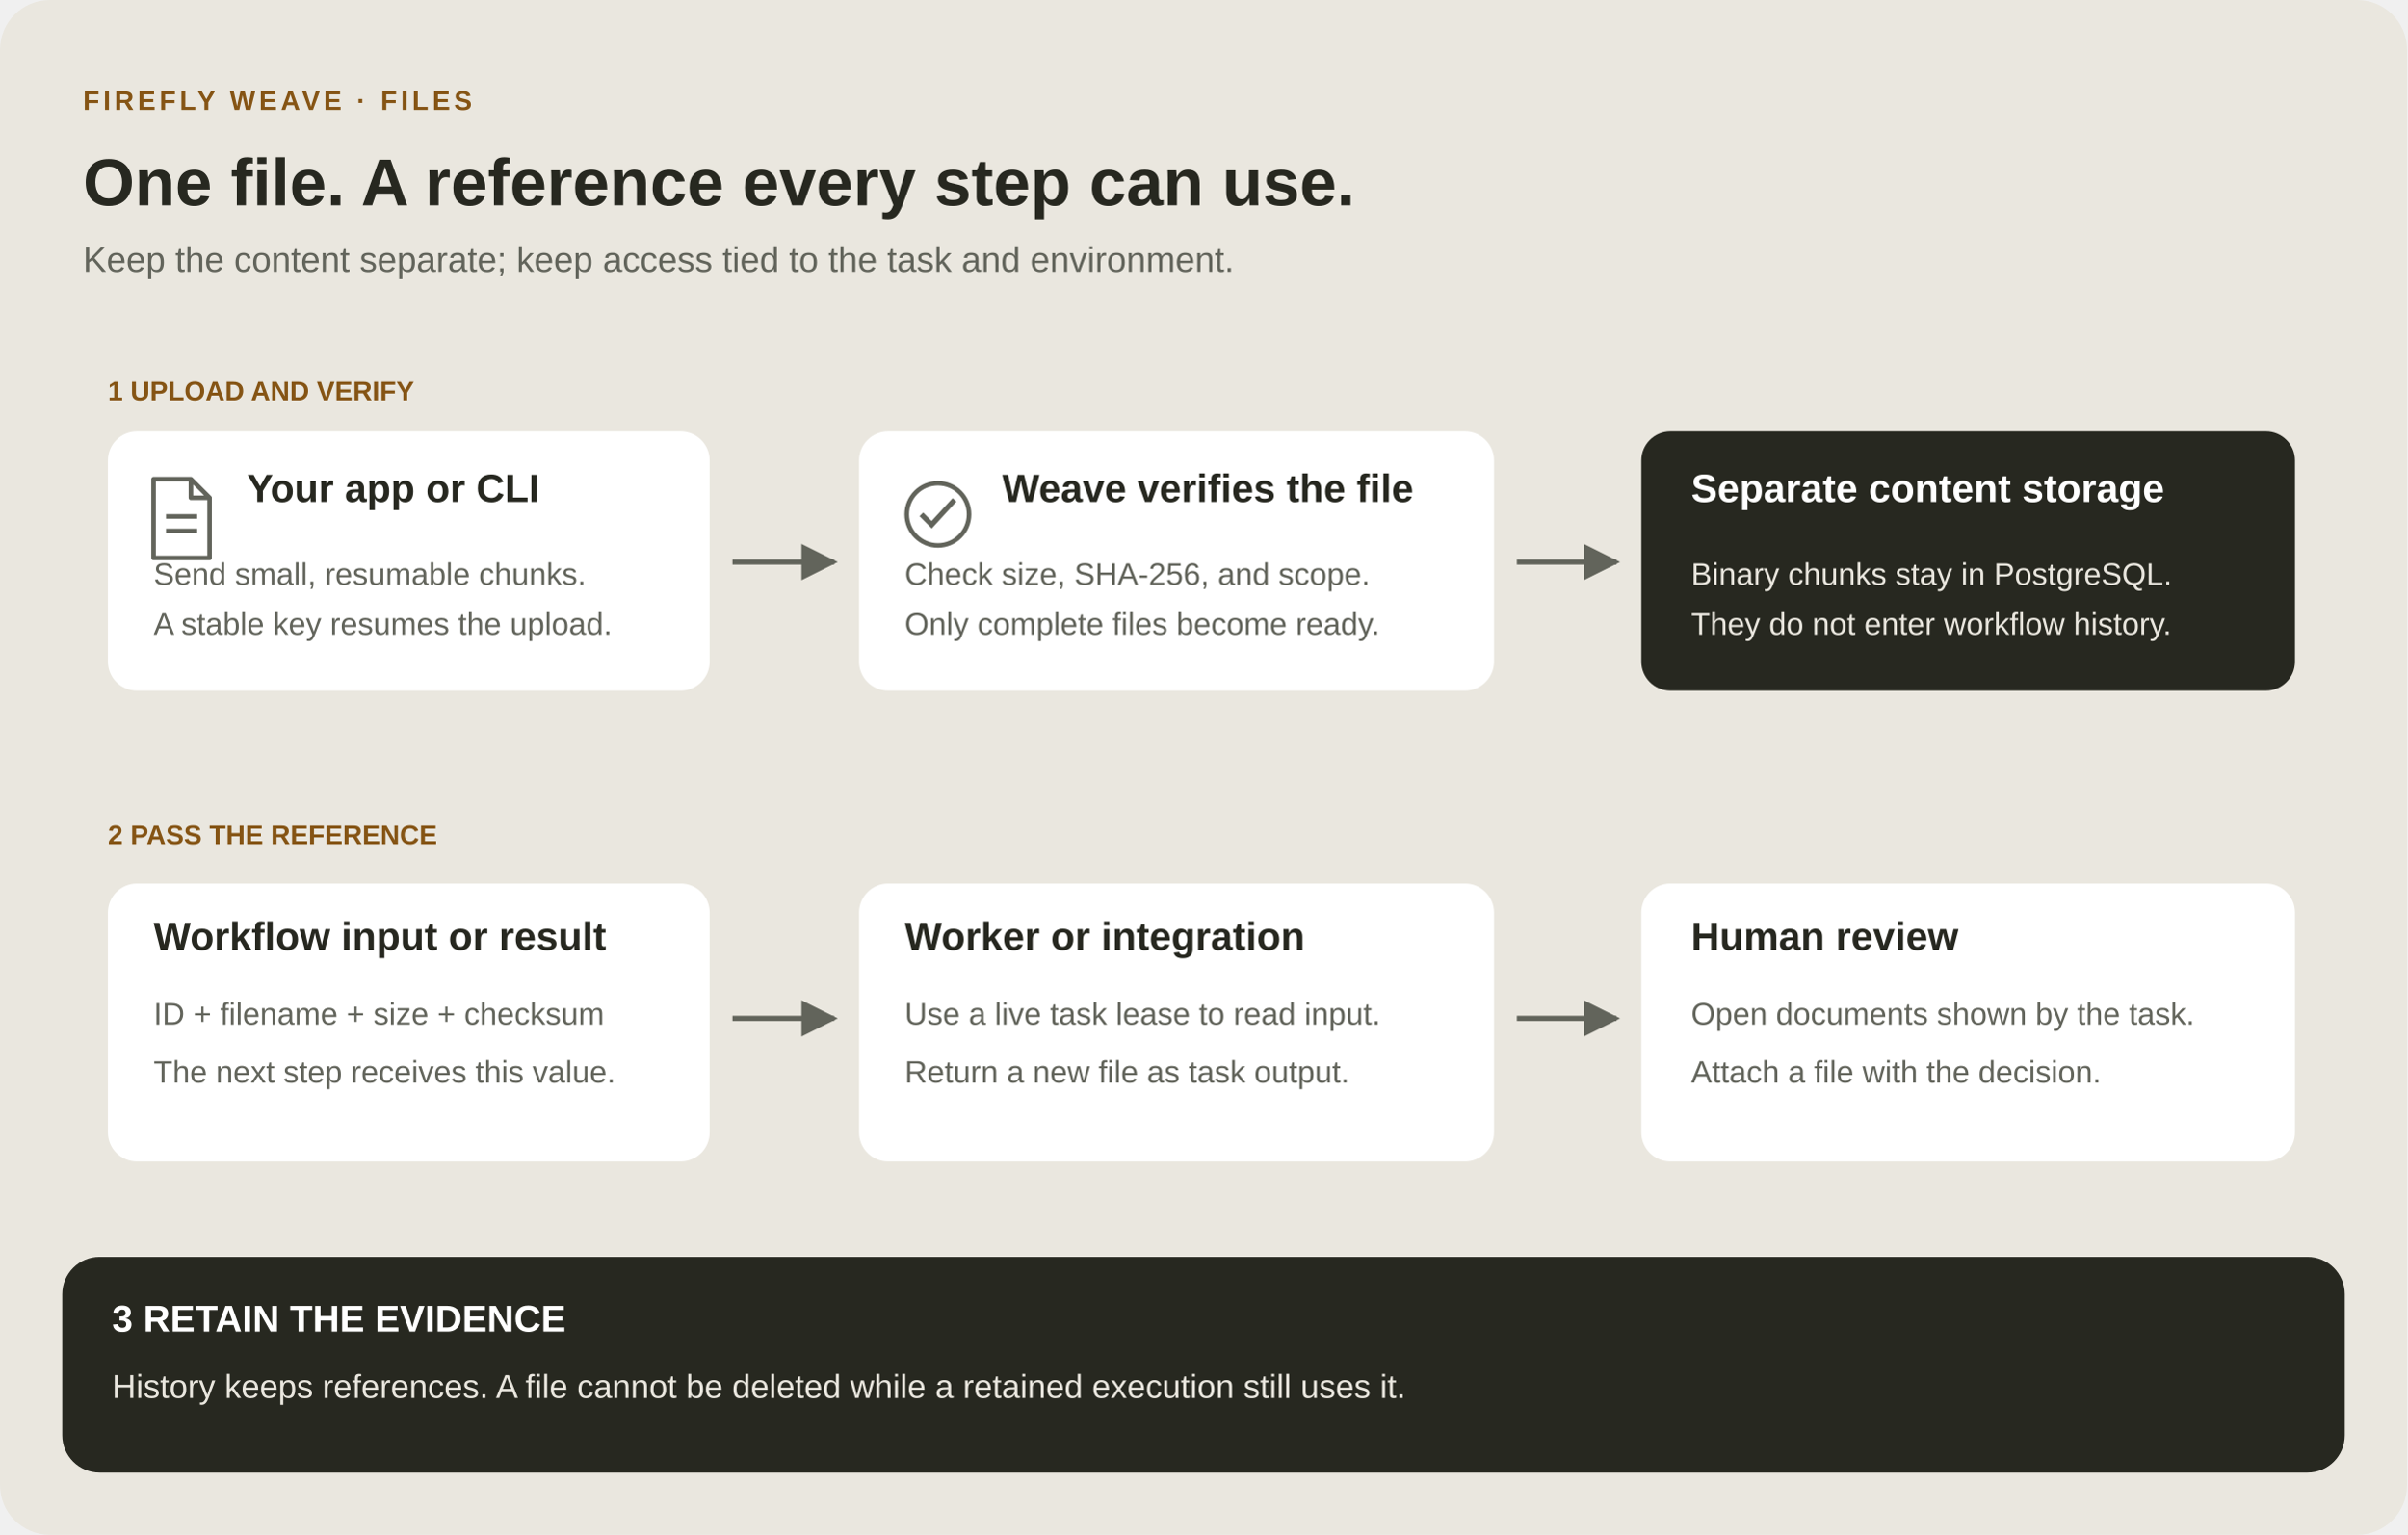
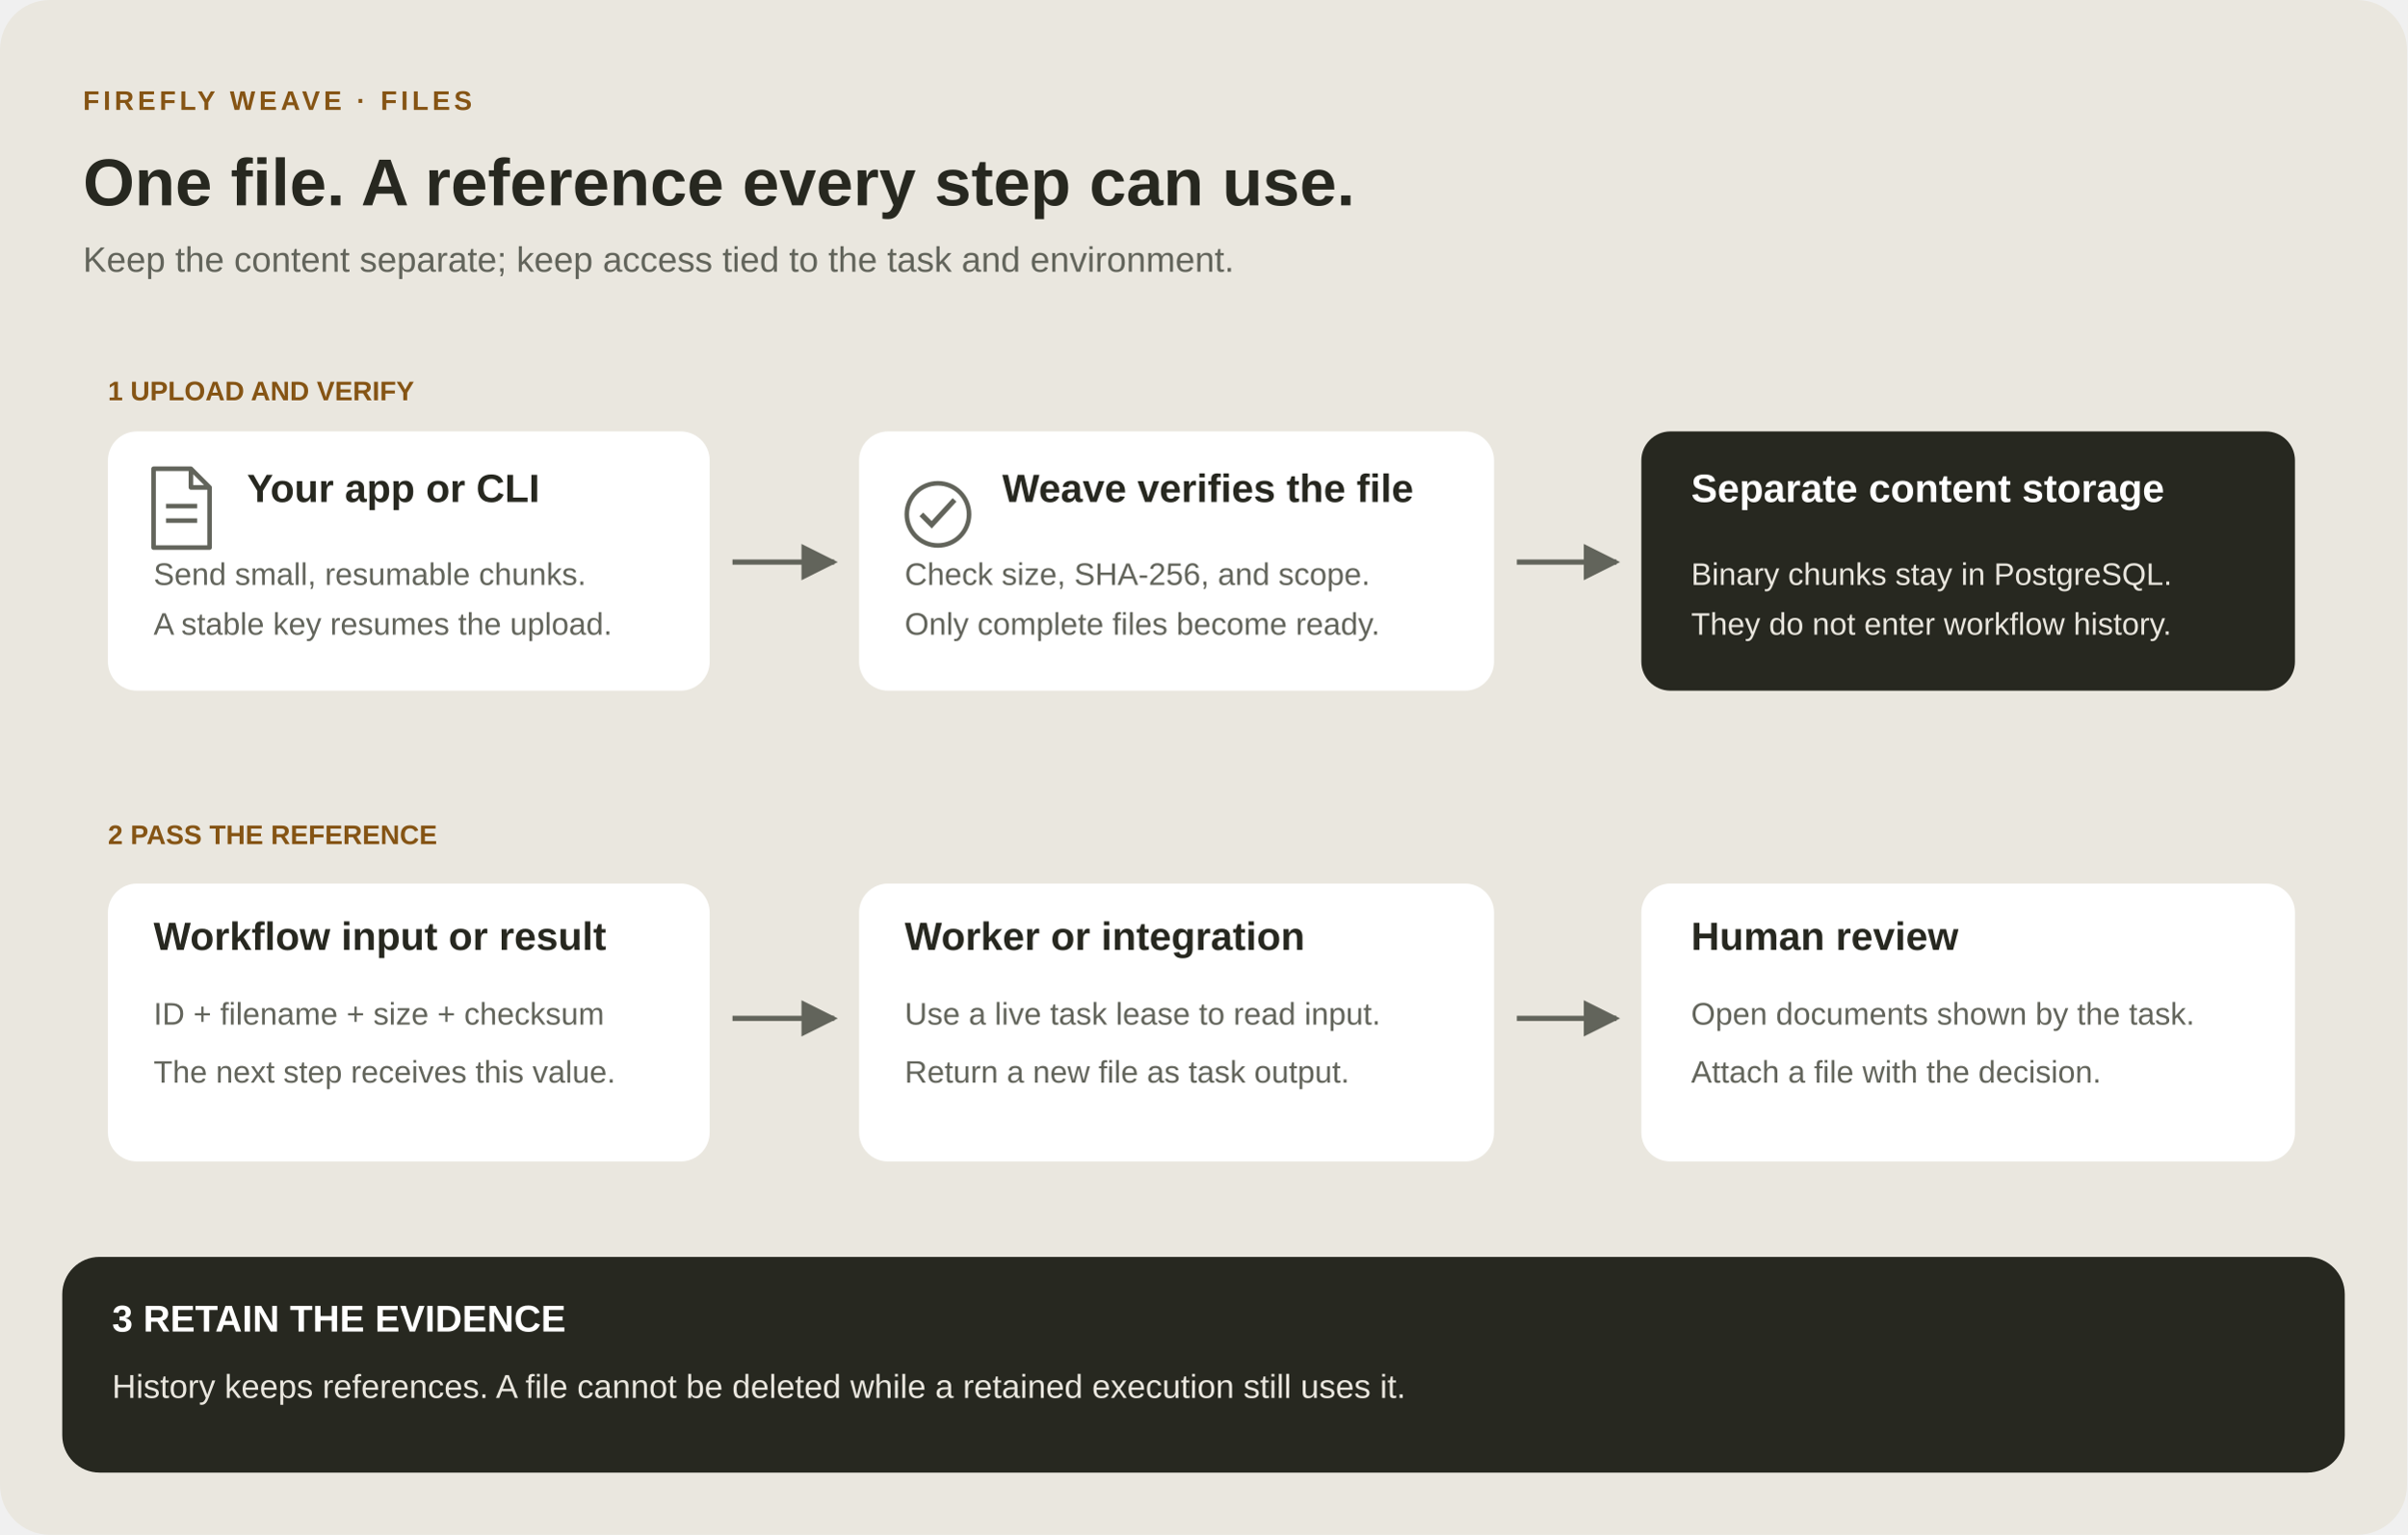
<svg xmlns="http://www.w3.org/2000/svg" width="1160" height="740" viewBox="0 0 1160 740" role="img" aria-labelledby="title description">
  <defs>
    <marker id="arrow" viewBox="0 0 10 10" refX="9" refY="5" markerWidth="7" markerHeight="7" orient="auto">
      <path d="M0 0L10 5L0 10Z" fill="#62645B" />
    </marker>
    <g id="file">
      <path d="M0 0h18l9 9v29H0zM18 0v9h9M6 18h15M6 25h15" fill="none" stroke="currentColor" stroke-width="2.2" stroke-linejoin="round" />
    </g>
    <g id="check">
      <circle cx="16" cy="16" r="15" fill="none" stroke="currentColor" stroke-width="2.2" />
      <path d="m8 16 5 5 11-12" fill="none" stroke="currentColor" stroke-width="2.5" />
    </g>
  </defs>
  <rect width="1160" height="740" rx="24" fill="#EAE7DF" />
  <g font-family="Arial,Helvetica,sans-serif">
    <text x="40" y="53" font-size="13" font-weight="700" letter-spacing="1.8" fill="#855414">FIREFLY WEAVE · FILES</text>
    <text x="40" y="99" font-size="32" font-weight="700" fill="#272820">One file. A reference every step can use.</text>
    <text x="40" y="131" font-size="17" fill="#62645B">Keep the content separate; keep access tied to the task and environment.</text>
    <rect x="30" y="164" width="1100" height="193" rx="18" fill="#EAE7DF" />
    <text x="52" y="193" font-size="13" font-weight="700" fill="#855414">1  UPLOAD AND VERIFY</text>
    <rect x="52" y="208" width="290" height="125" rx="14" fill="white" />
-     <use href="#file" x="74" y="231" color="#62645B" />
+     <use href="#file" x="74" y="226" color="#62645B" />
    <text x="119" y="242" font-size="19" font-weight="700" fill="#272820">Your app or CLI</text>
    <text x="74" y="282" font-size="15" fill="#62645B">Send small, resumable chunks.</text>
    <text x="74" y="306" font-size="15" fill="#62645B">A stable key resumes the upload.</text>
    <path d="M353 271h49" stroke="#62645B" stroke-width="2.5" marker-end="url(#arrow)" />
    <rect x="414" y="208" width="306" height="125" rx="14" fill="white" />
    <use href="#check" x="436" y="232" color="#62645B" />
    <text x="483" y="242" font-size="19" font-weight="700" fill="#272820">Weave verifies the file</text>
    <text x="436" y="282" font-size="15" fill="#62645B">Check size, SHA-256, and scope.</text>
    <text x="436" y="306" font-size="15" fill="#62645B">Only complete files become ready.</text>
    <path d="M731 271h48" stroke="#62645B" stroke-width="2.5" marker-end="url(#arrow)" />
    <rect x="791" y="208" width="315" height="125" rx="14" fill="#272820" />
    <text x="815" y="242" font-size="19" font-weight="700" fill="white">Separate content storage</text>
    <text x="815" y="282" font-size="15" fill="#EAE7DF">Binary chunks stay in PostgreSQL.</text>
    <text x="815" y="306" font-size="15" fill="#EAE7DF">They do not enter workflow history.</text>
    <rect x="30" y="378" width="1100" height="206" rx="18" fill="#EAE7DF" />
    <text x="52" y="407" font-size="13" font-weight="700" fill="#855414">2  PASS THE REFERENCE</text>
    <rect x="52" y="426" width="290" height="134" rx="14" fill="white" />
    <text x="74" y="458" font-size="19" font-weight="700" fill="#272820">Workflow input or result</text>
    <text x="74" y="494" font-size="15" fill="#62645B">ID + filename + size + checksum</text>
    <text x="74" y="522" font-size="15" fill="#62645B">The next step receives this value.</text>
    <path d="M353 491h49" stroke="#62645B" stroke-width="2.5" marker-end="url(#arrow)" />
    <rect x="414" y="426" width="306" height="134" rx="14" fill="white" />
    <text x="436" y="458" font-size="19" font-weight="700" fill="#272820">Worker or integration</text>
    <text x="436" y="494" font-size="15" fill="#62645B">Use a live task lease to read input.</text>
    <text x="436" y="522" font-size="15" fill="#62645B">Return a new file as task output.</text>
    <path d="M731 491h48" stroke="#62645B" stroke-width="2.5" marker-end="url(#arrow)" />
    <rect x="791" y="426" width="315" height="134" rx="14" fill="white" />
    <text x="815" y="458" font-size="19" font-weight="700" fill="#272820">Human review</text>
    <text x="815" y="494" font-size="15" fill="#62645B">Open documents shown by the task.</text>
    <text x="815" y="522" font-size="15" fill="#62645B">Attach a file with the decision.</text>
    <rect x="30" y="606" width="1100" height="104" rx="18" fill="#272820" />
    <text x="54" y="642" font-size="18" font-weight="700" fill="white">3  RETAIN THE EVIDENCE</text>
    <text x="54" y="674" font-size="16" fill="#EAE7DF">History keeps references. A file cannot be deleted while a retained execution still uses it.</text>
  </g>
</svg>
